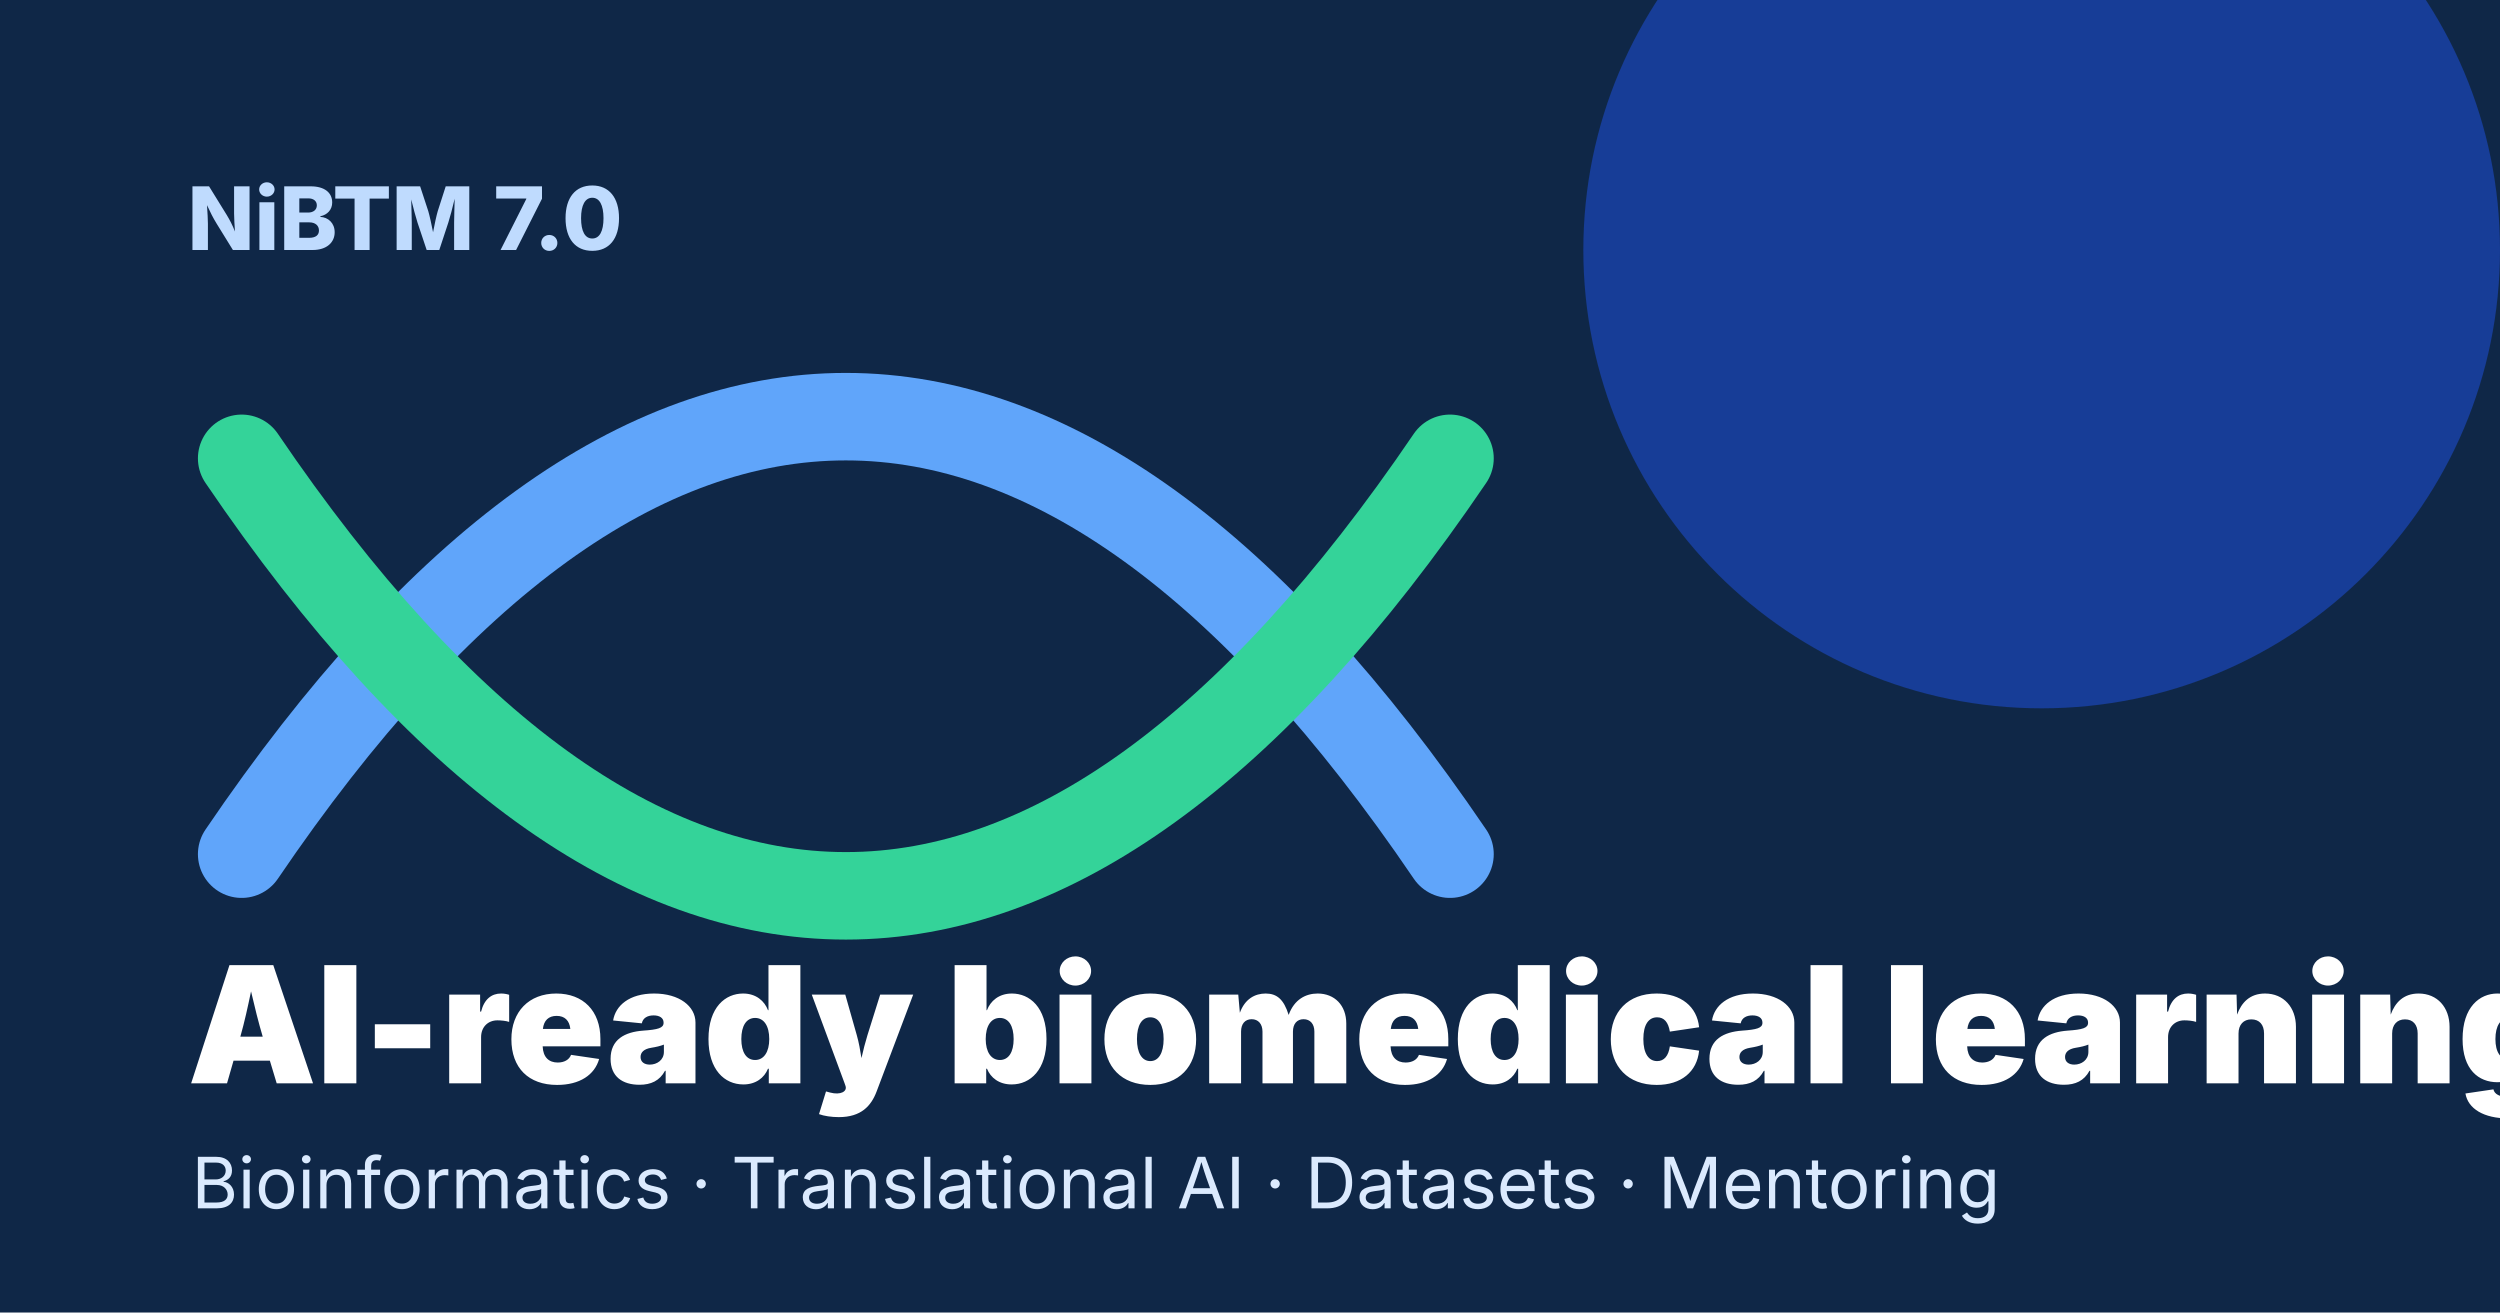
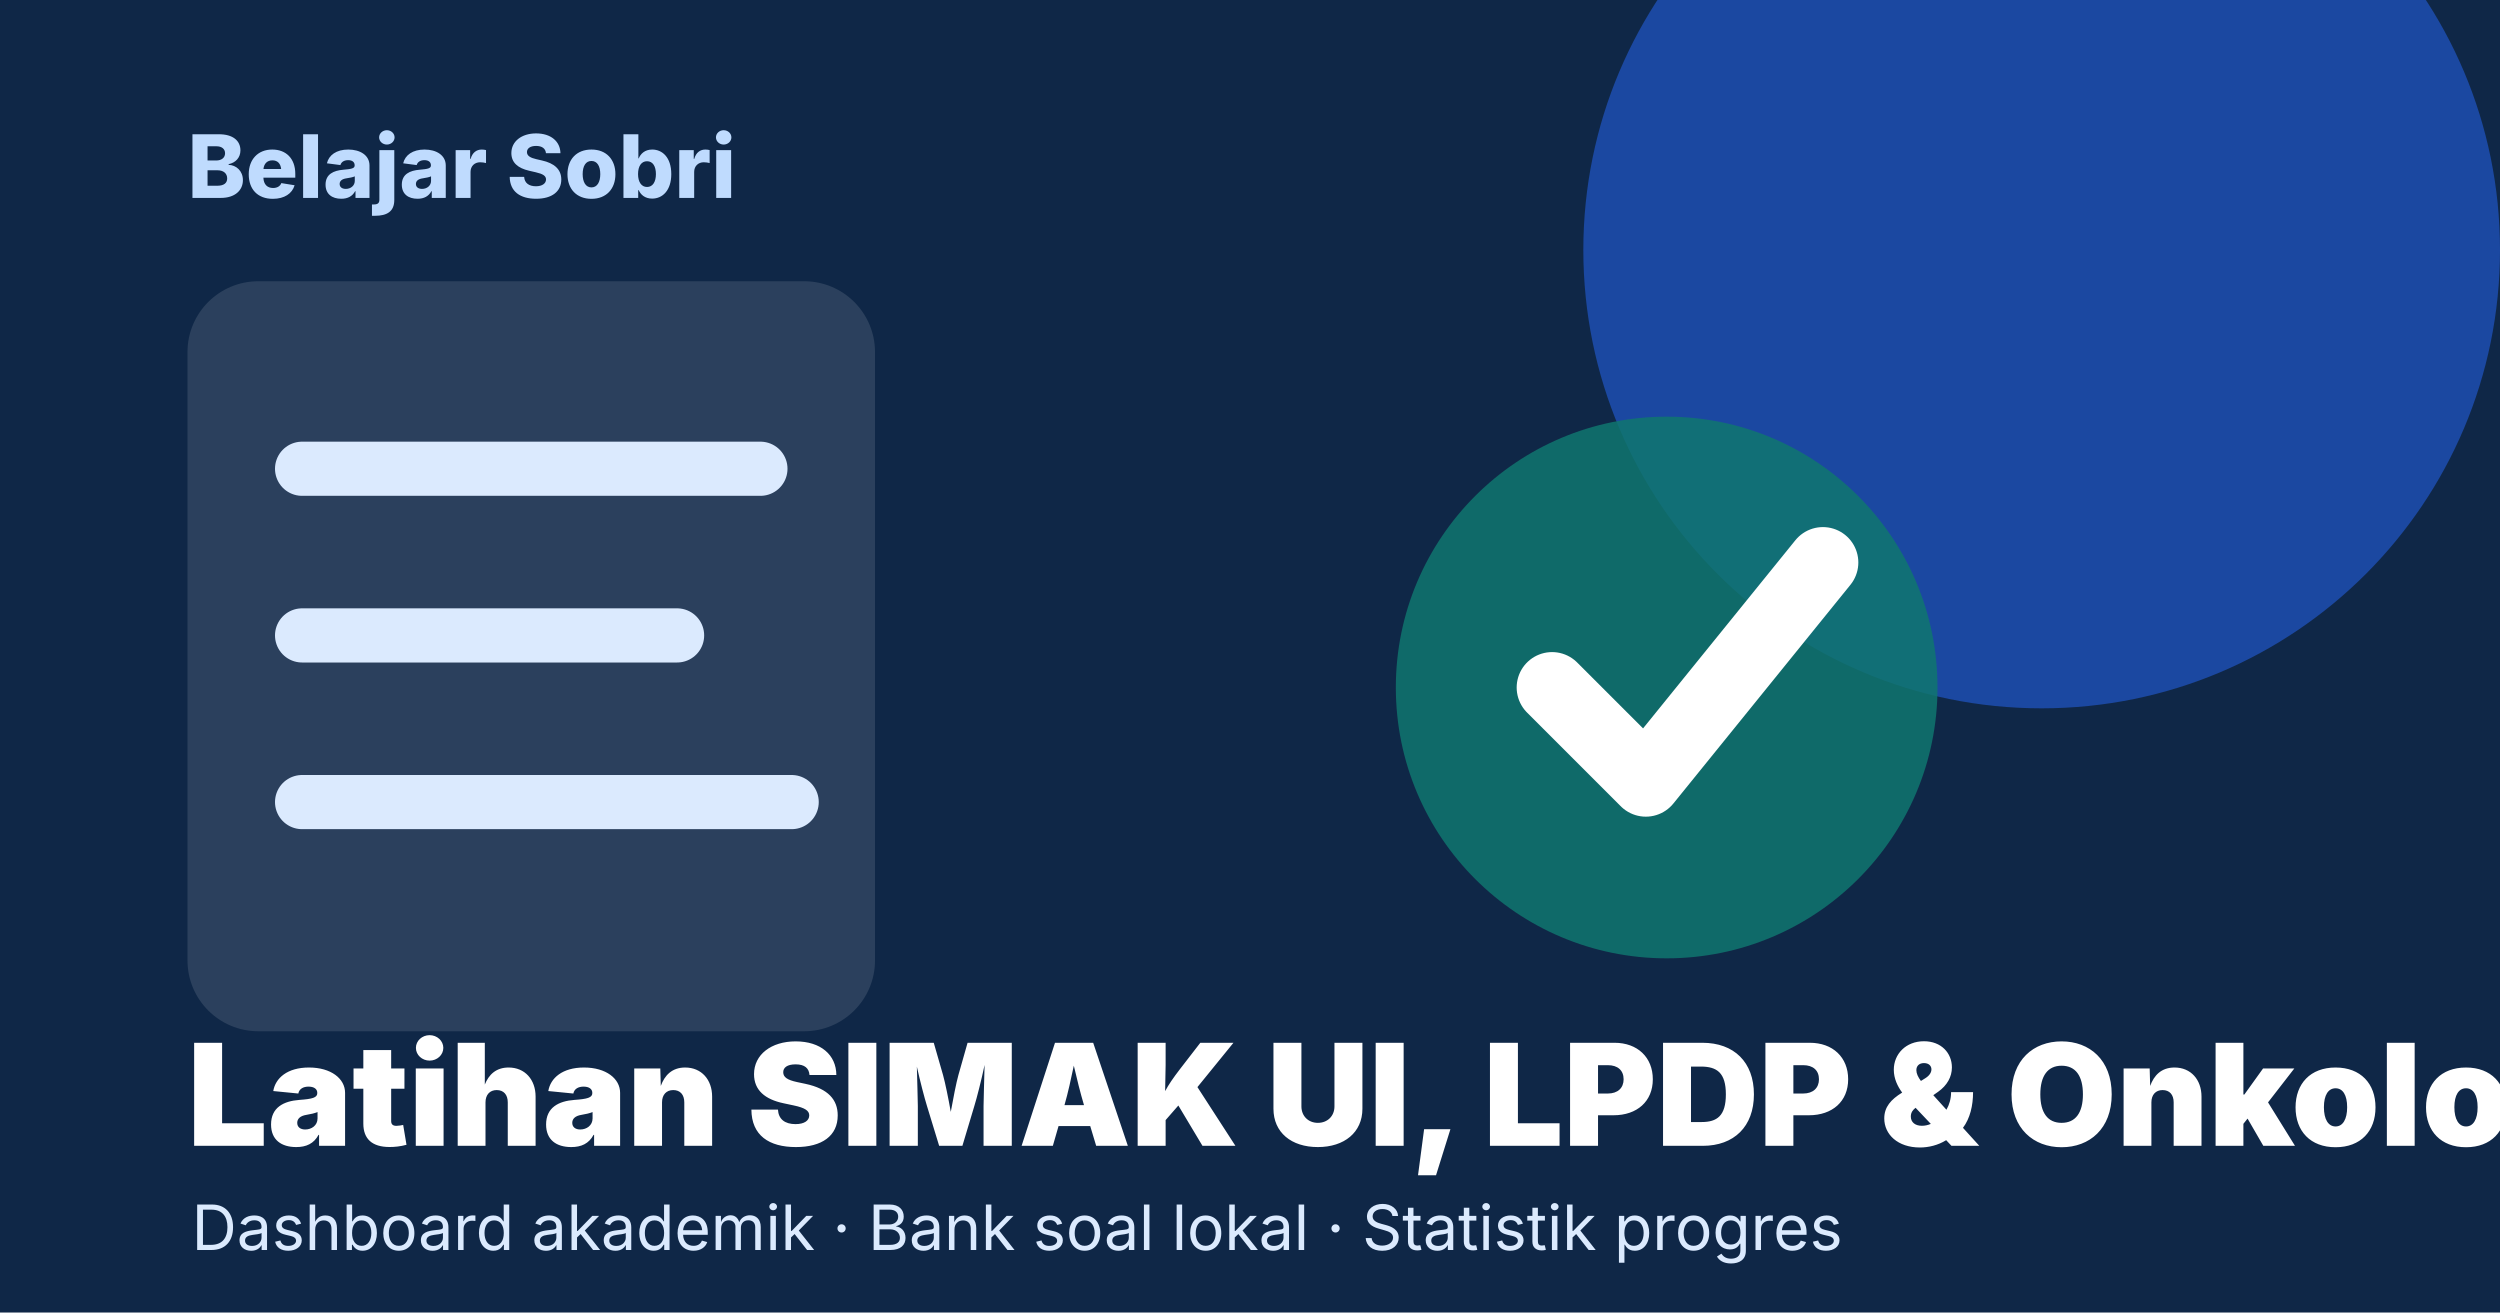
<svg xmlns="http://www.w3.org/2000/svg" viewBox="0 0 1200 630">
  <rect width="1200" height="630" fill="#0f2747" />
-   <circle cx="980" cy="120" r="220" fill="#1d4ed8" opacity=".55" />
-   <path d="M116 410c190-280 390-280 580 0" fill="none" stroke="#60a5fa" stroke-width="42" stroke-linecap="round" />
-   <path d="M116 220c190 280 390 280 580 0" fill="none" stroke="#34d399" stroke-width="42" stroke-linecap="round" />
-   <text x="90" y="120" font-family="Inter,Arial" font-size="42" font-weight="800" fill="#bfdbfe">NiBTM 7.0</text>
-   <text x="90" y="520" font-family="Inter,Arial" font-size="78" font-weight="900" fill="#fff">AI-ready biomedical learning</text>
-   <text x="92" y="580" font-family="Inter,Arial" font-size="34" fill="#dbeafe">Bioinformatics · Translational AI · Datasets · Mentoring</text>
+   <circle cx="980" cy="120" r="220" fill="#2563eb" opacity=".55" />
+   <rect x="90" y="135" width="330" height="360" rx="34" fill="#ffffff" opacity=".12" />
+   <path d="M145 225h220M145 305h180M145 385h235" stroke="#dbeafe" stroke-width="26" stroke-linecap="round" />
+   <circle cx="800" cy="330" r="130" fill="#0f766e" opacity=".85" />
+   <path d="M745 330l45 45 85-105" fill="none" stroke="#fff" stroke-width="34" stroke-linecap="round" stroke-linejoin="round" />
+   <text x="90" y="95" font-family="Inter,Arial" font-size="42" font-weight="800" fill="#bfdbfe">Belajar Sobri</text>
+   <text x="90" y="550" font-family="Inter,Arial" font-size="68" font-weight="900" fill="#fff">Latihan SIMAK UI, LPDP &amp; Onkologi Radiasi</text>
+   <text x="92" y="600" font-family="Inter,Arial" font-size="30" fill="#dbeafe">Dashboard akademik · Bank soal lokal · Statistik progres</text>
</svg>
